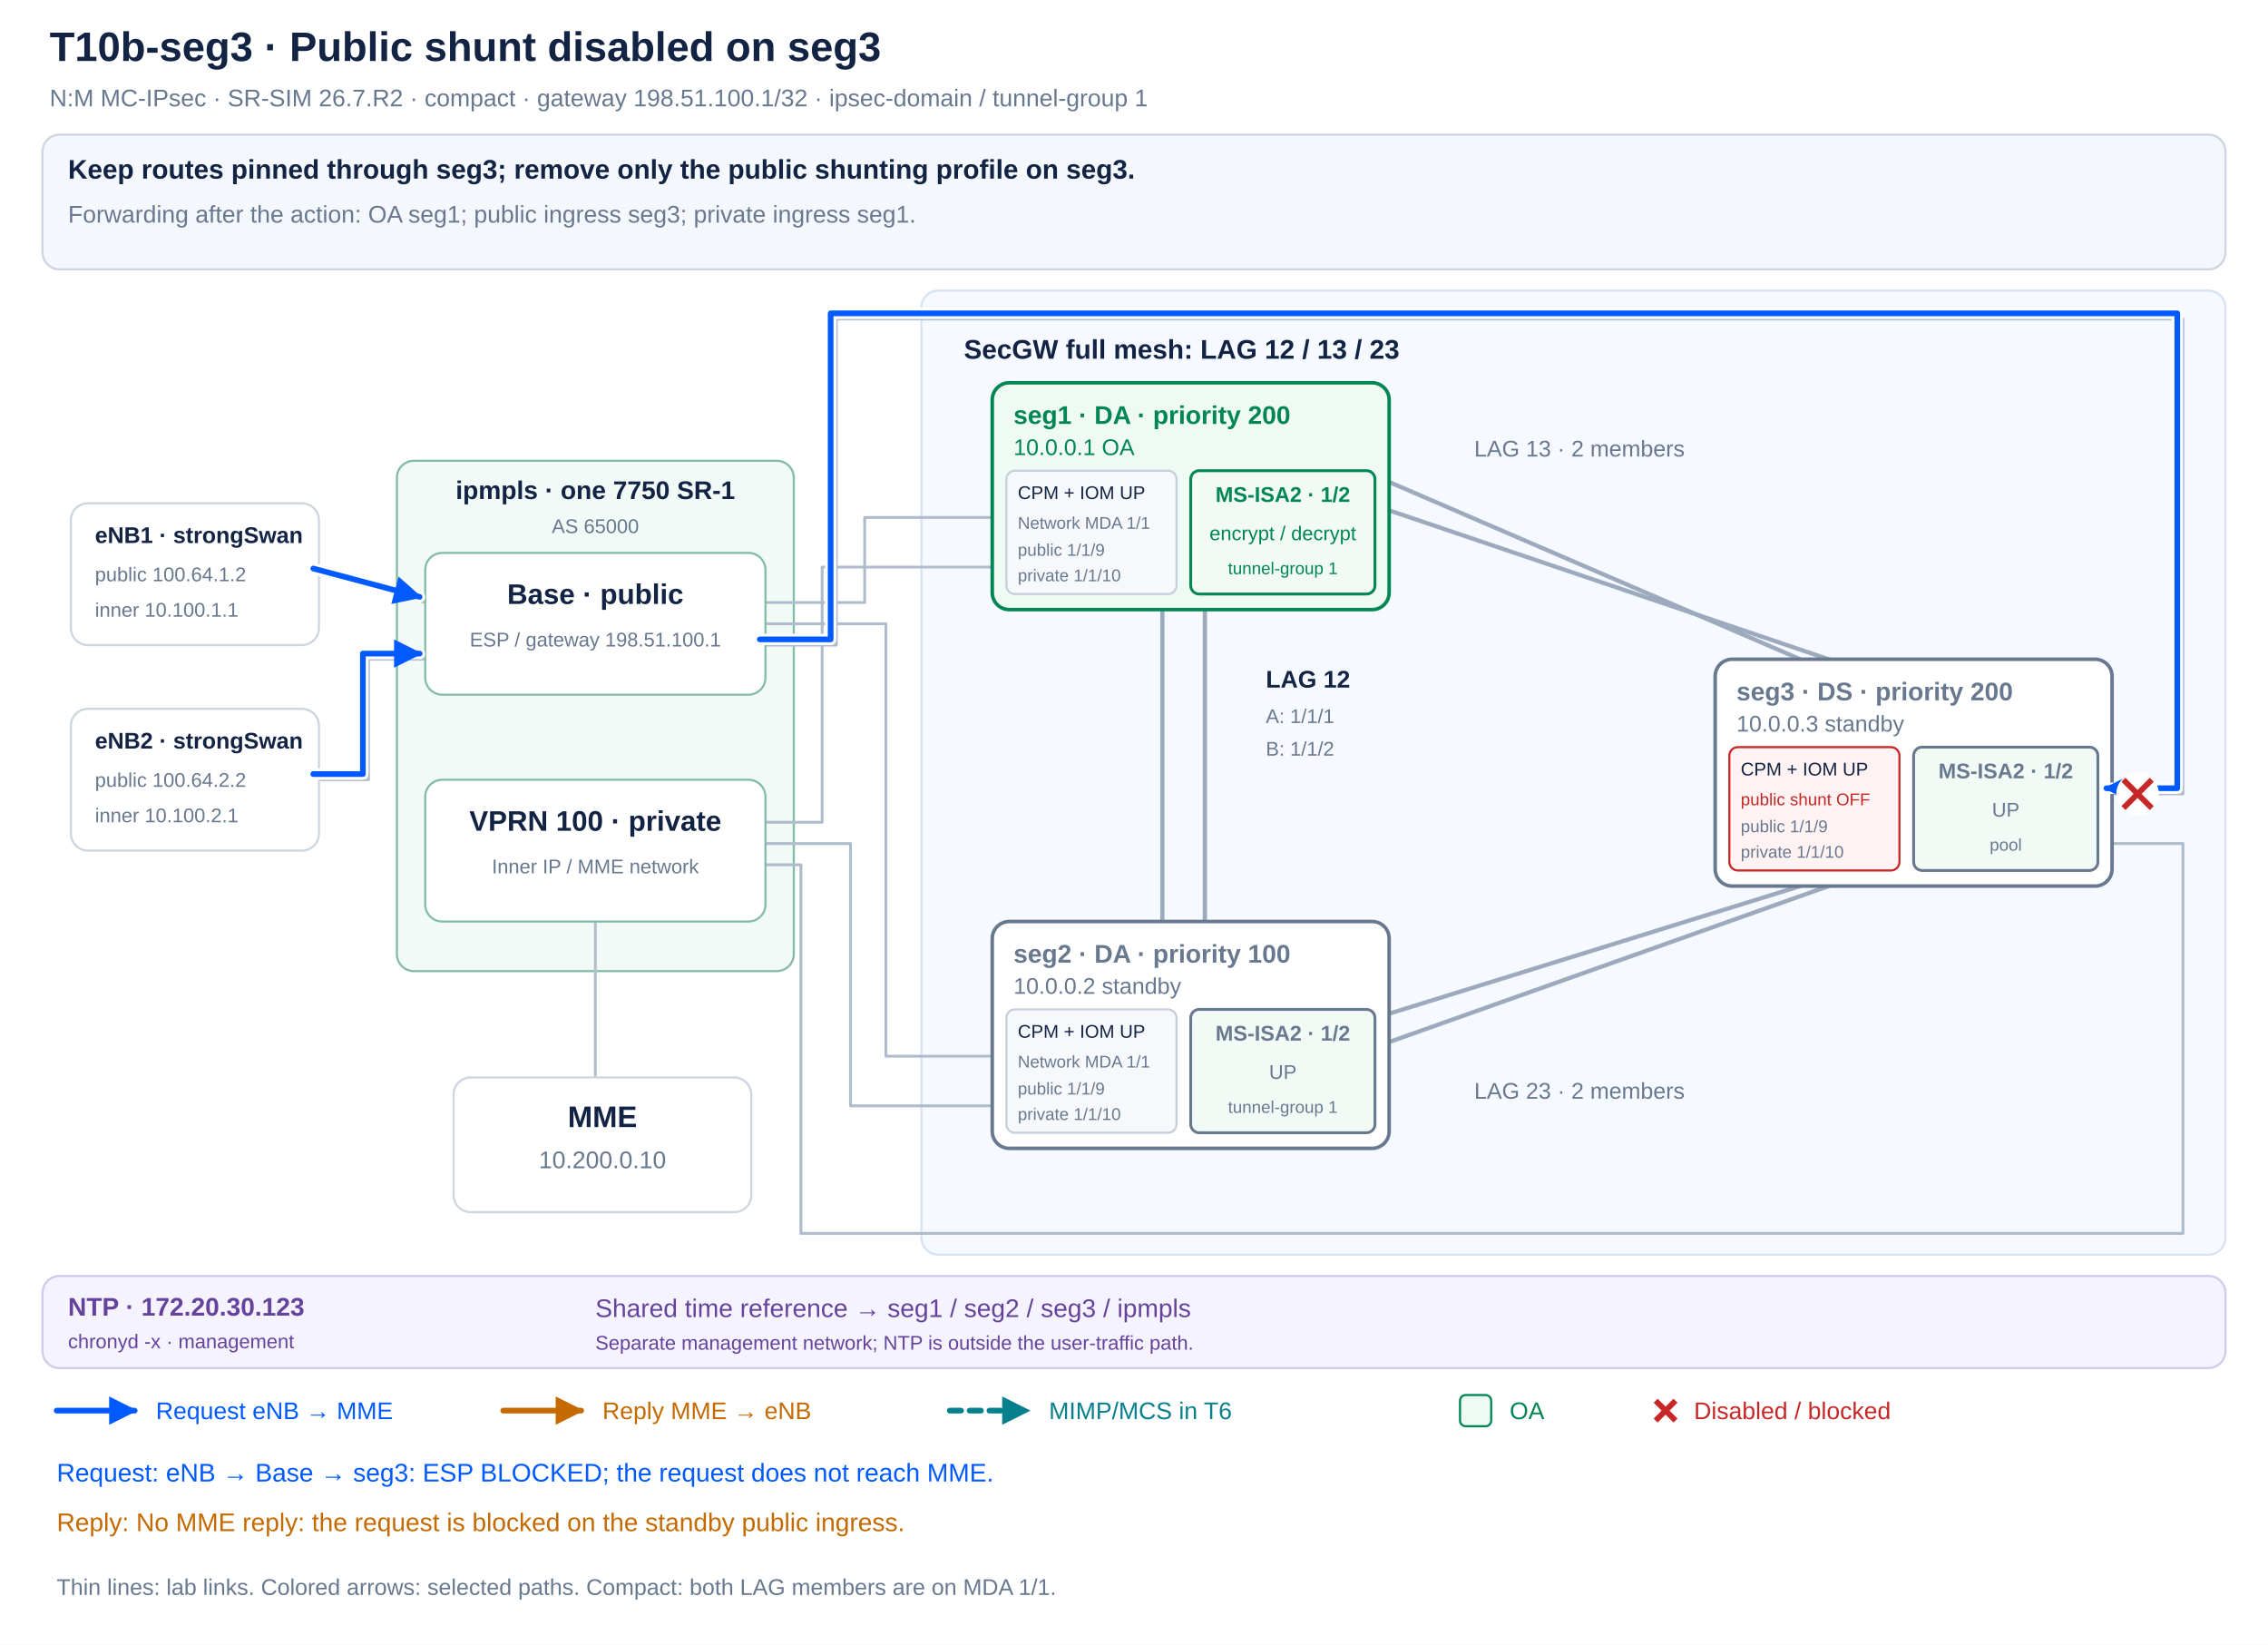
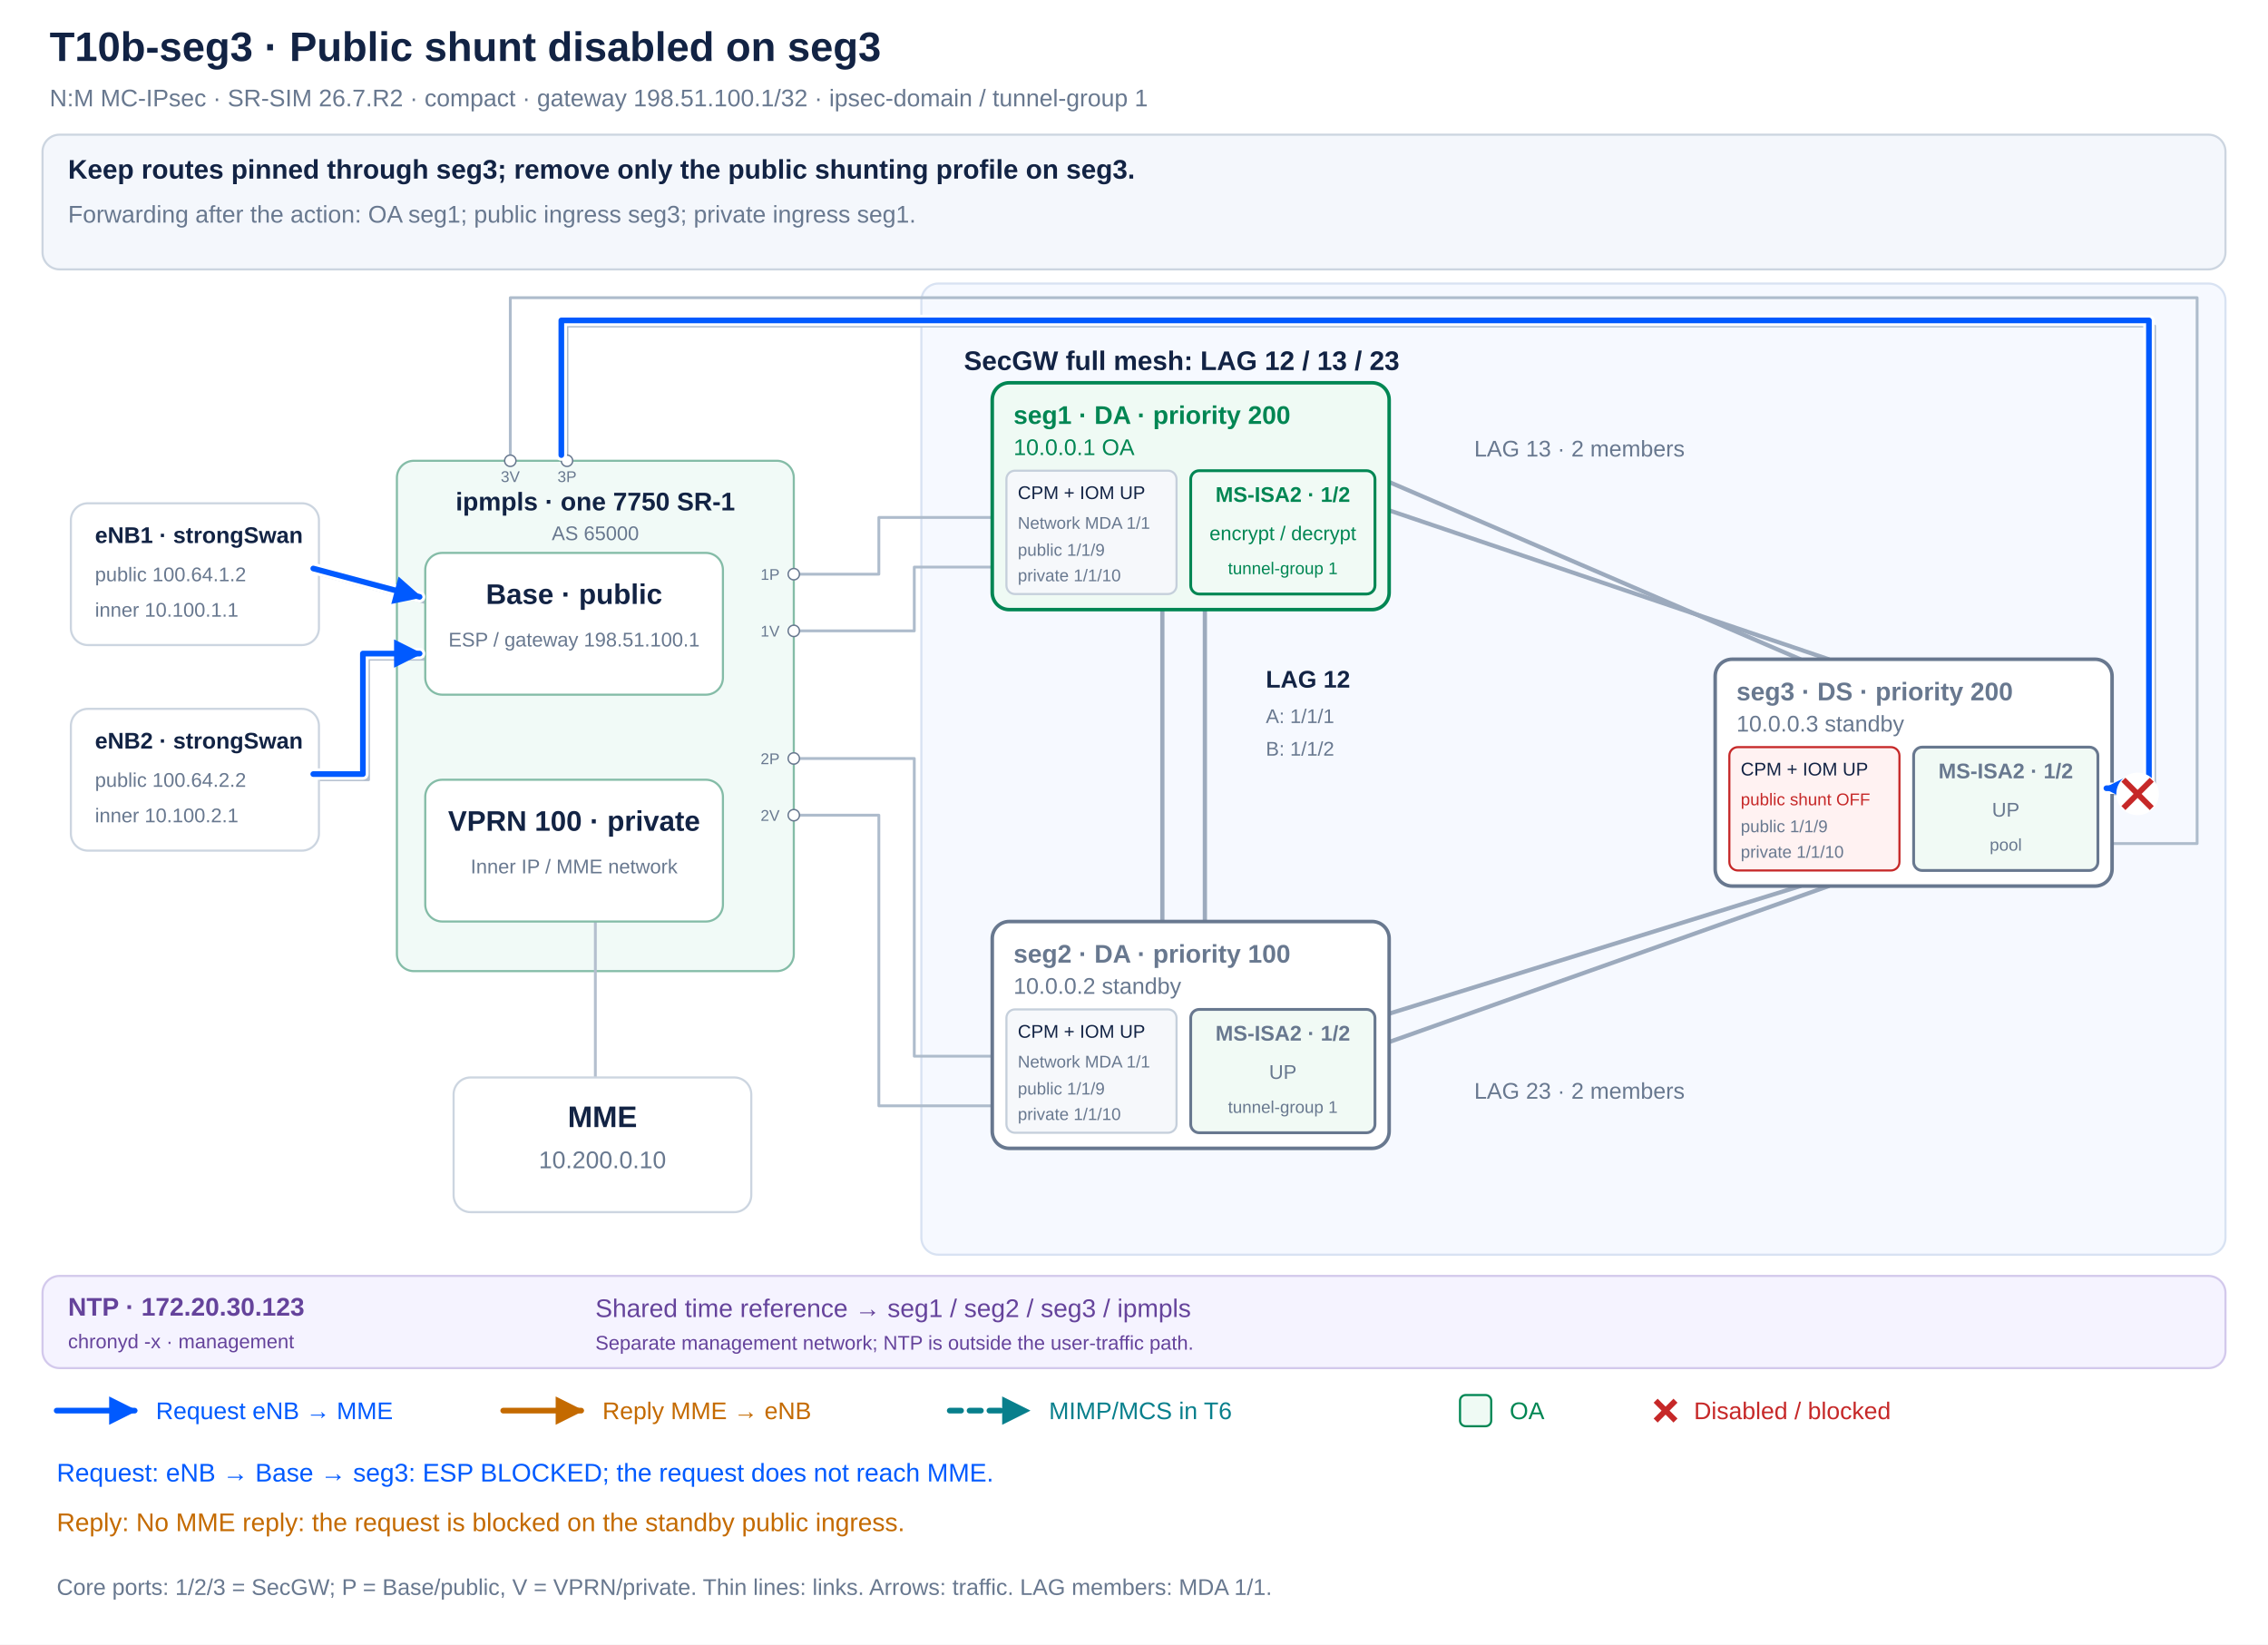
<svg xmlns="http://www.w3.org/2000/svg" width="1600" height="1160" viewBox="0 0 1600 1160" font-family="Arial, sans-serif">
  <defs>
    <marker id="m005aff" viewBox="0 0 10 10" refX="9" refY="5" markerWidth="5" markerHeight="5" orient="auto">
      <path d="M0,0 L10,5 L0,10z" fill="#005aff" />
    </marker>
    <marker id="mc46a00" viewBox="0 0 10 10" refX="9" refY="5" markerWidth="5" markerHeight="5" orient="auto">
      <path d="M0,0 L10,5 L0,10z" fill="#c46a00" />
    </marker>
    <marker id="mc62828" viewBox="0 0 10 10" refX="9" refY="5" markerWidth="5" markerHeight="5" orient="auto">
      <path d="M0,0 L10,5 L0,10z" fill="#c62828" />
    </marker>
    <marker id="m087f8c" viewBox="0 0 10 10" refX="9" refY="5" markerWidth="5" markerHeight="5" orient="auto">
      <path d="M0,0 L10,5 L0,10z" fill="#087f8c" />
    </marker>
  </defs>
  <rect width="1600" height="1160" fill="white" />
  <text x="35" y="43" font-size="29" fill="#122344" text-anchor="start" font-weight="700">T10b-seg3 · Public shunt disabled on seg3</text>
  <text x="35" y="75" font-size="17" fill="#68788f" text-anchor="start" font-weight="400">N:M MC-IPsec · SR-SIM 26.7.R2 · compact · gateway 198.51.100.1/32 · ipsec-domain / tunnel-group 1</text>
  <rect x="30" y="95" width="1540" height="95" rx="12" fill="#f4f7fc" stroke="#ccd5e0" stroke-width="1.5" />
  <text x="48" y="126" font-size="19" fill="#122344" text-anchor="start" font-weight="600">Keep routes pinned through seg3; remove only the public shunting profile on seg3.</text>
  <text x="48" y="157" font-size="17" fill="#68788f" text-anchor="start" font-weight="400">Forwarding after the action: OA seg1; public ingress seg3; private ingress seg1.</text>
-   <rect x="650" y="205" width="920" height="680" rx="12" fill="#f6f9ff" stroke="#d8e2f2" stroke-width="1.5" />
-   <text x="680" y="253" font-size="19" fill="#122344" text-anchor="start" font-weight="600">SecGW full mesh: LAG 12 / 13 / 23</text>
+   <rect x="650" y="200" width="920" height="685" rx="12" fill="#f6f9ff" stroke="#d8e2f2" stroke-width="1.5" />
+   <text x="680" y="261" font-size="19" fill="#122344" text-anchor="start" font-weight="600">SecGW full mesh: LAG 12 / 13 / 23</text>
  <rect x="280" y="325" width="280" height="360" rx="12" fill="#f1faf7" stroke="#84bca7" stroke-width="1.5" />
-   <text x="420" y="352" font-size="18" fill="#122344" text-anchor="middle" font-weight="600">ipmpls · one 7750 SR-1</text>
-   <text x="420" y="376" font-size="14" fill="#68788f" text-anchor="middle" font-weight="400">AS 65000</text>
-   <polyline points="540,425 610,425 610,365 700,365" fill="none" stroke="#aebccc" stroke-width="2" stroke-linejoin="round" stroke-linecap="round" />
-   <polyline points="540,580 580,580 580,400 700,400" fill="none" stroke="#aebccc" stroke-width="2" stroke-linejoin="round" stroke-linecap="round" />
-   <polyline points="540,440 625,440 625,745 700,745" fill="none" stroke="#aebccc" stroke-width="2" stroke-linejoin="round" stroke-linecap="round" />
-   <polyline points="540,595 600,595 600,780 700,780" fill="none" stroke="#aebccc" stroke-width="2" stroke-linejoin="round" stroke-linecap="round" />
-   <polyline points="540,455 590,455 590,225 1540,225 1540,560 1490,560" fill="none" stroke="#aebccc" stroke-width="2" stroke-linejoin="round" stroke-linecap="round" />
-   <polyline points="540,610 565,610 565,870 1540,870 1540,595 1490,595" fill="none" stroke="#aebccc" stroke-width="2" stroke-linejoin="round" stroke-linecap="round" />
+   <text x="420" y="360" font-size="18" fill="#122344" text-anchor="middle" font-weight="600">ipmpls · one 7750 SR-1</text>
+   <text x="420" y="381" font-size="14" fill="#68788f" text-anchor="middle" font-weight="400">AS 65000</text>
+   <polyline points="560,405 620,405 620,365 700,365" fill="none" stroke="#aebccc" stroke-width="2" stroke-linejoin="round" stroke-linecap="round" />
+   <polyline points="560,445 645,445 645,400 700,400" fill="none" stroke="#aebccc" stroke-width="2" stroke-linejoin="round" stroke-linecap="round" />
+   <polyline points="560,535 645,535 645,745 700,745" fill="none" stroke="#aebccc" stroke-width="2" stroke-linejoin="round" stroke-linecap="round" />
+   <polyline points="560,575 620,575 620,780 700,780" fill="none" stroke="#aebccc" stroke-width="2" stroke-linejoin="round" stroke-linecap="round" />
+   <polyline points="400,325 400,230 1520,230 1520,560 1490,560" fill="none" stroke="#aebccc" stroke-width="2" stroke-linejoin="round" stroke-linecap="round" />
+   <polyline points="360,325 360,210 1550,210 1550,595 1490,595" fill="none" stroke="#aebccc" stroke-width="2" stroke-linejoin="round" stroke-linecap="round" />
  <polyline points="225,405 300,425" fill="none" stroke="#b4bfce" stroke-width="2" stroke-linejoin="round" stroke-linecap="round" />
  <polyline points="225,550 260,550 260,465 300,465" fill="none" stroke="#b4bfce" stroke-width="2" stroke-linejoin="round" stroke-linecap="round" />
  <polyline points="420,650 420,760" fill="none" stroke="#b4bfce" stroke-width="2" stroke-linejoin="round" stroke-linecap="round" />
  <polyline points="820,430 820,650" fill="none" stroke="#9caabd" stroke-width="3" stroke-linejoin="round" stroke-linecap="round" />
  <polyline points="850,430 850,650" fill="none" stroke="#9caabd" stroke-width="3" stroke-linejoin="round" stroke-linecap="round" />
  <polyline points="980,340 1270,465" fill="none" stroke="#9caabd" stroke-width="3" stroke-linejoin="round" stroke-linecap="round" />
  <polyline points="980,360 1290,465" fill="none" stroke="#9caabd" stroke-width="3" stroke-linejoin="round" stroke-linecap="round" />
  <polyline points="980,715 1270,625" fill="none" stroke="#9caabd" stroke-width="3" stroke-linejoin="round" stroke-linecap="round" />
  <polyline points="980,735 1290,625" fill="none" stroke="#9caabd" stroke-width="3" stroke-linejoin="round" stroke-linecap="round" />
-   <rect x="300" y="390" width="240" height="100" rx="12" fill="white" stroke="#84bca7" stroke-width="1.5" />
-   <text x="420" y="426" font-size="20" fill="#122344" text-anchor="middle" font-weight="600">Base · public</text>
-   <text x="420" y="456" font-size="14" fill="#68788f" text-anchor="middle" font-weight="400">ESP / gateway 198.51.100.1</text>
-   <rect x="300" y="550" width="240" height="100" rx="12" fill="white" stroke="#84bca7" stroke-width="1.5" />
-   <text x="420" y="586" font-size="20" fill="#122344" text-anchor="middle" font-weight="600">VPRN 100 · private</text>
-   <text x="420" y="616" font-size="14" fill="#68788f" text-anchor="middle" font-weight="400">Inner IP / MME network</text>
+   <rect x="300" y="390" width="210" height="100" rx="12" fill="white" stroke="#84bca7" stroke-width="1.5" />
+   <text x="405" y="426" font-size="20" fill="#122344" text-anchor="middle" font-weight="600">Base · public</text>
+   <text x="405" y="456" font-size="14" fill="#68788f" text-anchor="middle" font-weight="400">ESP / gateway 198.51.100.1</text>
+   <rect x="300" y="550" width="210" height="100" rx="12" fill="white" stroke="#84bca7" stroke-width="1.5" />
+   <text x="405" y="586" font-size="20" fill="#122344" text-anchor="middle" font-weight="600">VPRN 100 · private</text>
+   <text x="405" y="616" font-size="14" fill="#68788f" text-anchor="middle" font-weight="400">Inner IP / MME network</text>
+   <circle cx="560" cy="405" r="4" fill="white" stroke="#68788f" />
+   <text x="550" y="409" font-size="11" fill="#68788f" text-anchor="end" font-weight="400">1P</text>
+   <circle cx="560" cy="445" r="4" fill="white" stroke="#68788f" />
+   <text x="550" y="449" font-size="11" fill="#68788f" text-anchor="end" font-weight="400">1V</text>
+   <circle cx="560" cy="535" r="4" fill="white" stroke="#68788f" />
+   <text x="550" y="539" font-size="11" fill="#68788f" text-anchor="end" font-weight="400">2P</text>
+   <circle cx="560" cy="575" r="4" fill="white" stroke="#68788f" />
+   <text x="550" y="579" font-size="11" fill="#68788f" text-anchor="end" font-weight="400">2V</text>
+   <circle cx="400" cy="325" r="4" fill="white" stroke="#68788f" />
+   <text x="400" y="340" font-size="11" fill="#68788f" text-anchor="middle" font-weight="400">3P</text>
+   <circle cx="360" cy="325" r="4" fill="white" stroke="#68788f" />
+   <text x="360" y="340" font-size="11" fill="#68788f" text-anchor="middle" font-weight="400">3V</text>
  <rect x="50" y="355" width="175" height="100" rx="12" fill="white" stroke="#ccd5e0" stroke-width="1.5" />
  <text x="67" y="383" font-size="16" fill="#122344" text-anchor="start" font-weight="600">eNB1 · strongSwan</text>
  <text x="67" y="410" font-size="14" fill="#68788f" text-anchor="start" font-weight="400">public 100.64.1.2</text>
  <text x="67" y="435" font-size="14" fill="#68788f" text-anchor="start" font-weight="400">inner 10.100.1.1</text>
  <rect x="50" y="500" width="175" height="100" rx="12" fill="white" stroke="#ccd5e0" stroke-width="1.5" />
  <text x="67" y="528" font-size="16" fill="#122344" text-anchor="start" font-weight="600">eNB2 · strongSwan</text>
  <text x="67" y="555" font-size="14" fill="#68788f" text-anchor="start" font-weight="400">public 100.64.2.2</text>
  <text x="67" y="580" font-size="14" fill="#68788f" text-anchor="start" font-weight="400">inner 10.100.2.1</text>
  <rect x="320" y="760" width="210" height="95" rx="12" fill="white" stroke="#ccd5e0" stroke-width="1.5" />
  <text x="425" y="795" font-size="21" fill="#122344" text-anchor="middle" font-weight="600">MME</text>
  <text x="425" y="824" font-size="17" fill="#68788f" text-anchor="middle" font-weight="400">10.200.0.10</text>
  <rect x="700" y="270" width="280" height="160" rx="12" fill="#effaf4" stroke="#008653" stroke-width="2.5" />
  <text x="715" y="299" font-size="18" fill="#008653" text-anchor="start" font-weight="600">seg1 · DA · priority 200</text>
  <text x="715" y="321" font-size="16" fill="#008653" text-anchor="start" font-weight="400">10.0.0.1     OA</text>
  <rect x="710" y="332" width="120" height="87" rx="6" fill="#f6f8fb" stroke="#c5cfdb" stroke-width="1.5" />
  <text x="718" y="352" font-size="13" fill="#122344" text-anchor="start" font-weight="400">CPM + IOM UP</text>
  <text x="718" y="373" font-size="12" fill="#68788f" text-anchor="start" font-weight="400">Network MDA 1/1</text>
  <text x="718" y="392" font-size="12" fill="#68788f" text-anchor="start" font-weight="400">public 1/1/9</text>
  <text x="718" y="410" font-size="12" fill="#68788f" text-anchor="start" font-weight="400">private 1/1/10</text>
  <rect x="840" y="332" width="130" height="87" rx="6" fill="#f1faf5" stroke="#008653" stroke-width="2" />
  <text x="905" y="354" font-size="15" fill="#008653" text-anchor="middle" font-weight="600">MS-ISA2 · 1/2</text>
  <text x="905" y="381" font-size="14" fill="#008653" text-anchor="middle" font-weight="400">encrypt / decrypt</text>
  <text x="905" y="405" font-size="12" fill="#008653" text-anchor="middle" font-weight="400">tunnel-group 1</text>
  <rect x="700" y="650" width="280" height="160" rx="12" fill="white" stroke="#68788f" stroke-width="2.5" />
  <text x="715" y="679" font-size="18" fill="#68788f" text-anchor="start" font-weight="600">seg2 · DA · priority 100</text>
  <text x="715" y="701" font-size="16" fill="#68788f" text-anchor="start" font-weight="400">10.0.0.2     standby</text>
  <rect x="710" y="712" width="120" height="87" rx="6" fill="#f6f8fb" stroke="#c5cfdb" stroke-width="1.5" />
  <text x="718" y="732" font-size="13" fill="#122344" text-anchor="start" font-weight="400">CPM + IOM UP</text>
  <text x="718" y="753" font-size="12" fill="#68788f" text-anchor="start" font-weight="400">Network MDA 1/1</text>
  <text x="718" y="772" font-size="12" fill="#68788f" text-anchor="start" font-weight="400">public 1/1/9</text>
  <text x="718" y="790" font-size="12" fill="#68788f" text-anchor="start" font-weight="400">private 1/1/10</text>
  <rect x="840" y="712" width="130" height="87" rx="6" fill="#f1faf5" stroke="#68788f" stroke-width="2" />
  <text x="905" y="734" font-size="15" fill="#68788f" text-anchor="middle" font-weight="600">MS-ISA2 · 1/2</text>
  <text x="905" y="761" font-size="14" fill="#68788f" text-anchor="middle" font-weight="400">UP</text>
  <text x="905" y="785" font-size="12" fill="#68788f" text-anchor="middle" font-weight="400">tunnel-group 1</text>
  <rect x="1210" y="465" width="280" height="160" rx="12" fill="white" stroke="#68788f" stroke-width="2.5" />
  <text x="1225" y="494" font-size="18" fill="#68788f" text-anchor="start" font-weight="600">seg3 · DS · priority 200</text>
  <text x="1225" y="516" font-size="16" fill="#68788f" text-anchor="start" font-weight="400">10.0.0.3     standby</text>
  <rect x="1220" y="527" width="120" height="87" rx="6" fill="#fff2f2" stroke="#c62828" stroke-width="1.5" />
  <text x="1228" y="547" font-size="13" fill="#122344" text-anchor="start" font-weight="400">CPM + IOM UP</text>
  <text x="1228" y="568" font-size="12" fill="#c62828" text-anchor="start" font-weight="400">public shunt OFF</text>
  <text x="1228" y="587" font-size="12" fill="#68788f" text-anchor="start" font-weight="400">public 1/1/9</text>
  <text x="1228" y="605" font-size="12" fill="#68788f" text-anchor="start" font-weight="400">private 1/1/10</text>
  <rect x="1350" y="527" width="130" height="87" rx="6" fill="#f1faf5" stroke="#68788f" stroke-width="2" />
  <text x="1415" y="549" font-size="15" fill="#68788f" text-anchor="middle" font-weight="600">MS-ISA2 · 1/2</text>
  <text x="1415" y="576" font-size="14" fill="#68788f" text-anchor="middle" font-weight="400">UP</text>
  <text x="1415" y="600" font-size="12" fill="#68788f" text-anchor="middle" font-weight="400">pool</text>
  <polyline points="221,401 296,421" fill="none" stroke="white" stroke-width="8" stroke-linejoin="round" stroke-linecap="round" />
  <polyline points="221,401 296,421" fill="none" stroke="#005aff" stroke-width="4" stroke-linejoin="round" stroke-linecap="round" marker-end="url(#m005aff)" />
  <polyline points="221,546 256,546 256,461 296,461" fill="none" stroke="white" stroke-width="8" stroke-linejoin="round" stroke-linecap="round" />
  <polyline points="221,546 256,546 256,461 296,461" fill="none" stroke="#005aff" stroke-width="4" stroke-linejoin="round" stroke-linecap="round" marker-end="url(#m005aff)" />
-   <polyline points="536,451 586,451 586,221 1536,221 1536,556 1486,556" fill="none" stroke="white" stroke-width="8" stroke-linejoin="round" stroke-linecap="round" />
-   <polyline points="536,451 586,451 586,221 1536,221 1536,556 1486,556" fill="none" stroke="#005aff" stroke-width="4" stroke-linejoin="round" stroke-linecap="round" marker-end="url(#m005aff)" />
+   <polyline points="396,321 396,226 1516,226 1516,556 1486,556" fill="none" stroke="white" stroke-width="8" stroke-linejoin="round" stroke-linecap="round" />
+   <polyline points="396,321 396,226 1516,226 1516,556 1486,556" fill="none" stroke="#005aff" stroke-width="4" stroke-linejoin="round" stroke-linecap="round" marker-end="url(#m005aff)" />
  <text x="893" y="485" font-size="17" fill="#122344" text-anchor="start" font-weight="600">LAG 12</text>
  <text x="893" y="510" font-size="14" fill="#68788f" text-anchor="start" font-weight="400">A: 1/1/1</text>
  <text x="893" y="533" font-size="14" fill="#68788f" text-anchor="start" font-weight="400">B: 1/1/2</text>
  <text x="1040" y="322" font-size="16" fill="#68788f" text-anchor="start" font-weight="400">LAG 13 · 2 members</text>
  <text x="1040" y="775" font-size="16" fill="#68788f" text-anchor="start" font-weight="400">LAG 23 · 2 members</text>
  <circle cx="1508" cy="560" r="15" fill="white" />
  <path d="M1498,550 L1518,570 M1498,570 L1518,550" stroke="#c62828" stroke-width="4" />
  <rect x="30" y="900" width="1540" height="65" rx="12" fill="#f5f3ff" stroke="#d3c9ec" stroke-width="1.5" />
  <text x="48" y="928" font-size="18" fill="#65439b" text-anchor="start" font-weight="600">NTP · 172.20.30.123</text>
  <text x="48" y="951" font-size="14" fill="#65439b" text-anchor="start" font-weight="400">chronyd -x · management</text>
  <text x="420" y="929" font-size="18" fill="#65439b" text-anchor="start" font-weight="400">Shared time reference → seg1 / seg2 / seg3 / ipmpls</text>
  <text x="420" y="952" font-size="14" fill="#65439b" text-anchor="start" font-weight="400">Separate management network; NTP is outside the user-traffic path.</text>
  <polyline points="40,995 95,995" fill="none" stroke="#005aff" stroke-width="4" stroke-linejoin="round" stroke-linecap="round" marker-end="url(#m005aff)" />
  <text x="110" y="1001" font-size="17" fill="#005aff" text-anchor="start" font-weight="400">Request eNB → MME</text>
  <polyline points="355,995 410,995" fill="none" stroke="#c46a00" stroke-width="4" stroke-linejoin="round" stroke-linecap="round" marker-end="url(#mc46a00)" />
  <text x="425" y="1001" font-size="17" fill="#c46a00" text-anchor="start" font-weight="400">Reply MME → eNB</text>
  <polyline points="670,995 725,995" fill="none" stroke="#087f8c" stroke-width="4" stroke-linejoin="round" stroke-linecap="round" stroke-dasharray="8 6" marker-end="url(#m087f8c)" />
  <text x="740" y="1001" font-size="17" fill="#087f8c" text-anchor="start" font-weight="400">MIMP/MCS in T6</text>
  <rect x="1030" y="984" width="22" height="22" rx="4" fill="#effaf4" stroke="#008653" stroke-width="1.5" />
  <text x="1065" y="1001" font-size="17" fill="#008653" text-anchor="start" font-weight="400">OA</text>
  <circle cx="1175" cy="995" r="12" fill="white" />
  <path d="M1168,988 L1182,1002 M1168,1002 L1182,988" stroke="#c62828" stroke-width="4" />
  <text x="1195" y="1001" font-size="17" fill="#c62828" text-anchor="start" font-weight="400">Disabled / blocked</text>
  <text x="40" y="1045" font-size="18" fill="#005aff" text-anchor="start" font-weight="400">Request: eNB → Base → seg3: ESP BLOCKED; the request does not reach MME.</text>
  <text x="40" y="1080" font-size="18" fill="#c46a00" text-anchor="start" font-weight="400">Reply: No MME reply: the request is blocked on the standby public ingress.</text>
-   <text x="40" y="1125" font-size="16" fill="#68788f" text-anchor="start" font-weight="400">Thin lines: lab links. Colored arrows: selected paths. Compact: both LAG members are on MDA 1/1.</text>
+   <text x="40" y="1125" font-size="16" fill="#68788f" text-anchor="start" font-weight="400">Core ports: 1/2/3 = SecGW; P = Base/public, V = VPRN/private. Thin lines: links. Arrows: traffic. LAG members: MDA 1/1.</text>
</svg>
